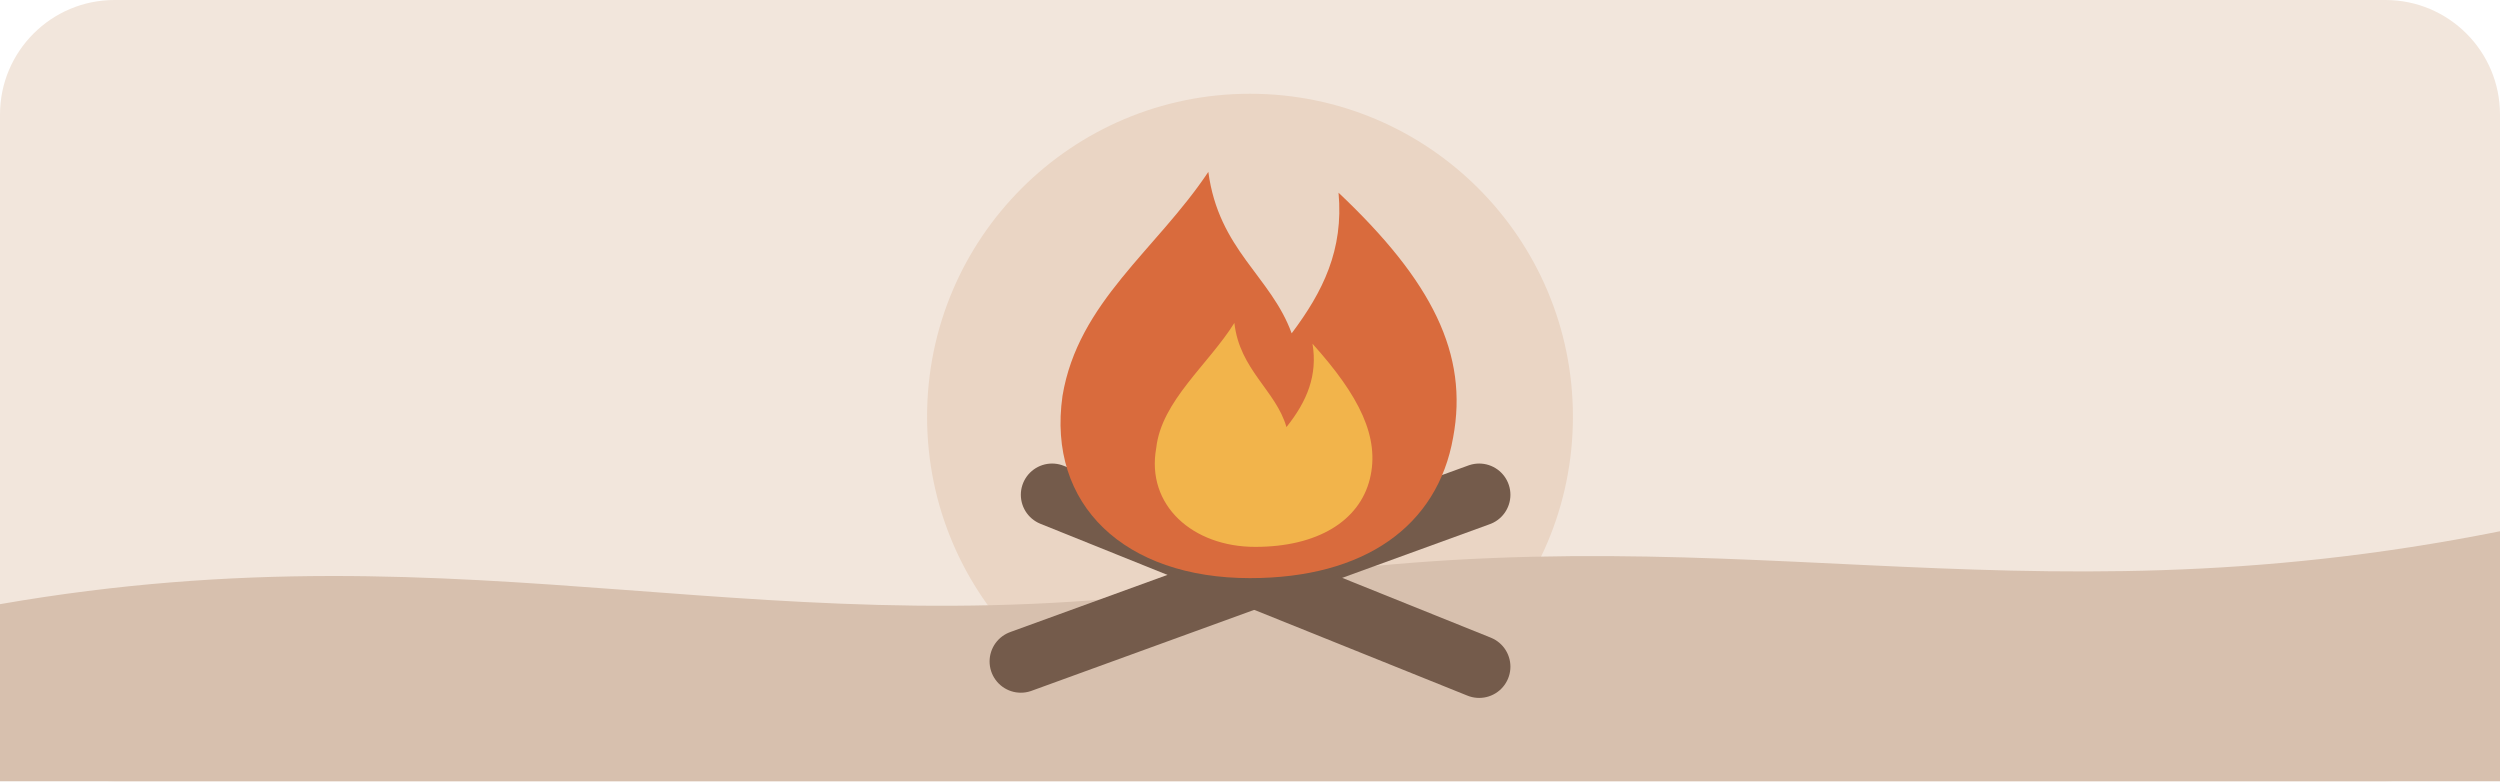
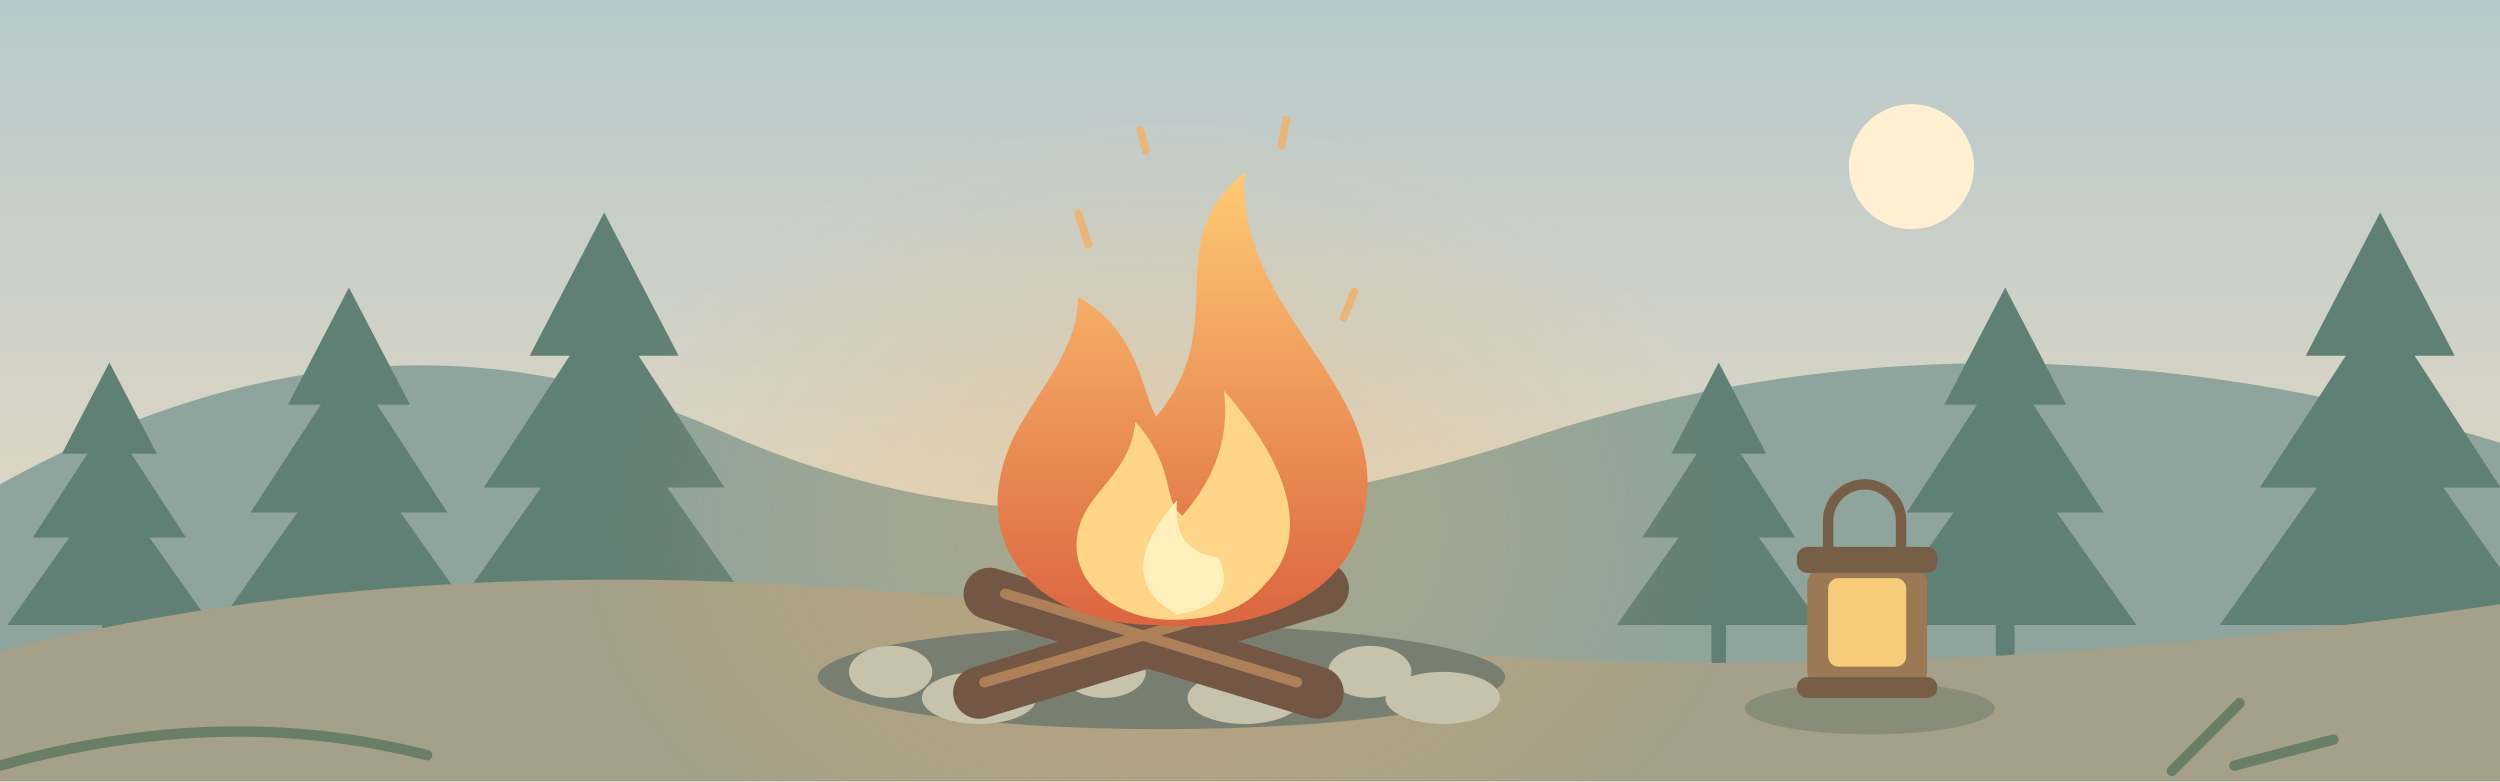
- <svg xmlns="http://www.w3.org/2000/svg" viewBox="0 0 480 150" role="img" aria-label="Campfire artwork">
-   <rect width="480" height="150" rx="22" fill="#F2E6DC" />
-   <circle cx="240" cy="80" r="62" fill="#EAD5C4" />
-   <path d="M0 116c92-16 148 10 238-4 93-15 147 9 242-10v48H0z" fill="#D7C0AE" />
-   <g stroke="#745B4B" stroke-linecap="round" stroke-width="12">
-     <path d="m196 127 88-32" />
-     <path d="m202 95 82 33" />
+ <svg xmlns="http://www.w3.org/2000/svg" viewBox="0 0 480 150" role="img" aria-label="A glowing campfire with logs and a lantern in a forest clearing">
+   <defs>
+     <linearGradient id="sky" x2="0" y2="1">
+       <stop stop-color="#B7C9CC" />
+       <stop offset="1" stop-color="#F2DDC0" />
+     </linearGradient>
+     <radialGradient id="glow">
+       <stop stop-color="#F7B35D" stop-opacity=".3" />
+       <stop offset="1" stop-color="#F7B35D" stop-opacity="0" />
+     </radialGradient>
+     <linearGradient id="flame" x2="0" y2="1">
+       <stop stop-color="#FFCA75" />
+       <stop offset="1" stop-color="#DB653F" />
+     </linearGradient>
+   </defs>
+   <rect x="0" y="0" width="480" height="150" rx="0" fill="url(#sky)" />
+   <circle cx="367" cy="32" r="12" fill="#FFF0D1" />
+   <path d="M0 93q72-40 139-10t155 1 186 1v65H0Z" fill="#8EA49C" />
+   <g transform="translate(21 120) scale(0.7)" fill="#607F75">
+     <path d="M0-72-13-47h7l-15 23h10L-28 0H28L11-24h10L6-47h7Z" />
+     <path d="M-2-7h4v18h-4Z" />
  </g>
-   <path d="M240 111c-24 0-39-14-36-35 3-18 18-28 28-43 2 15 12 20 16 31 6-8 10-16 9-27 18 17 25 31 22 47-3 17-17 27-39 27z" fill="#D96B3D" />
-   <path d="M241 105c-12 0-21-8-19-19 1-9 10-16 15-24 1 9 8 13 10 20 4-5 6-10 5-16 9 10 13 18 11 26-2 8-10 13-22 13z" fill="#F2B44B" />
+   <g transform="translate(67 120) scale(0.9)" fill="#607F75">
+     <path d="M0-72-13-47h7l-15 23h10L-28 0H28L11-24h10L6-47h7Z" />
+     <path d="M-2-7h4v18h-4Z" />
+   </g>
+   <g transform="translate(116 120) scale(1.1)" fill="#607F75">
+     <path d="M0-72-13-47h7l-15 23h10L-28 0H28L11-24h10L6-47h7Z" />
+     <path d="M-2-7h4v18h-4Z" />
+   </g>
+   <g transform="translate(330 120) scale(0.7)" fill="#607F75">
+     <path d="M0-72-13-47h7l-15 23h10L-28 0H28L11-24h10L6-47h7Z" />
+     <path d="M-2-7h4v18h-4Z" />
+   </g>
+   <g transform="translate(385 120) scale(0.9)" fill="#607F75">
+     <path d="M0-72-13-47h7l-15 23h10L-28 0H28L11-24h10L6-47h7Z" />
+     <path d="M-2-7h4v18h-4Z" />
+   </g>
+   <g transform="translate(457 120) scale(1.1)" fill="#607F75">
+     <path d="M0-72-13-47h7l-15 23h10L-28 0H28L11-24h10L6-47h7Z" />
+     <path d="M-2-7h4v18h-4Z" />
+   </g>
+   <path d="M0 125q96-24 217-6t263-3v34H0Z" fill="#A4A089" />
+   <ellipse cx="224" cy="102" rx="112" ry="81" fill="url(#glow)" />
+   <ellipse cx="223" cy="130" rx="66" ry="10" fill="#797F70" />
+   <ellipse cx="171" cy="129" rx="8" ry="5" fill="#C6C2AB" />
+   <ellipse cx="188" cy="134" rx="11" ry="5" fill="#C6C2AB" />
+   <ellipse cx="212" cy="129" rx="8" ry="5" fill="#C6C2AB" />
+   <ellipse cx="239" cy="134" rx="11" ry="5" fill="#C6C2AB" />
+   <ellipse cx="263" cy="129" rx="8" ry="5" fill="#C6C2AB" />
+   <ellipse cx="277" cy="134" rx="11" ry="5" fill="#C6C2AB" />
+   <path d="m188 133 66-20m-64 1 63 19" fill="none" stroke="#745645" stroke-width="10" stroke-linecap="round" />
+   <path d="m189 131 61-18m-57 1 56 17" fill="none" stroke="#AE8058" stroke-width="2" stroke-linecap="round" />
+   <path d="M222 120c-22 0-35-14-29-32 3-10 14-19 14-31 12 7 12 18 15 23 15-18 0-33 17-47-2 27 28 41 23 65-2 14-17 24-40 22Z" fill="url(#flame)" />
+   <path d="M225 119c-12 0-22-9-17-20 3-6 9-9 10-18 8 9 5 15 9 18 7-8 9-16 8-24 14 16 16 29 8 37-4 5-10 7-18 7Z" fill="#FFD58A" />
+   <path d="M226 118q-13-7 0-22-1 10 8 11 4 9-8 11Z" fill="#FFF0BC" />
+   <path d="m209 47-2-6m39-13 1-5m11 38 2-5m-40-27-1-4" fill="none" stroke="#EAB578" stroke-width="1.5" stroke-linecap="round" />
+   <ellipse cx="359" cy="136" rx="24" ry="5" fill="#878D79" />
+   <rect x="347" y="109" width="23" height="23" rx="3" fill="#9C7955" />
+   <rect x="351" y="111" width="15" height="17" rx="2" fill="#F6CC7B" />
+   <rect x="345" y="105" width="27" height="5" rx="2" fill="#775E46" />
+   <rect x="345" y="130" width="27" height="4" rx="2" fill="#775E46" />
+   <path d="M351 105v-5a7 7 0 0 1 14 0v5" fill="none" stroke="#775E46" stroke-width="2" stroke-linecap="round" />
+   <path d="M0 147q43-12 82-2m335 3 13-13m-1 12 19-5" fill="none" stroke="#687E66" stroke-width="2" stroke-linecap="round" />
</svg>
